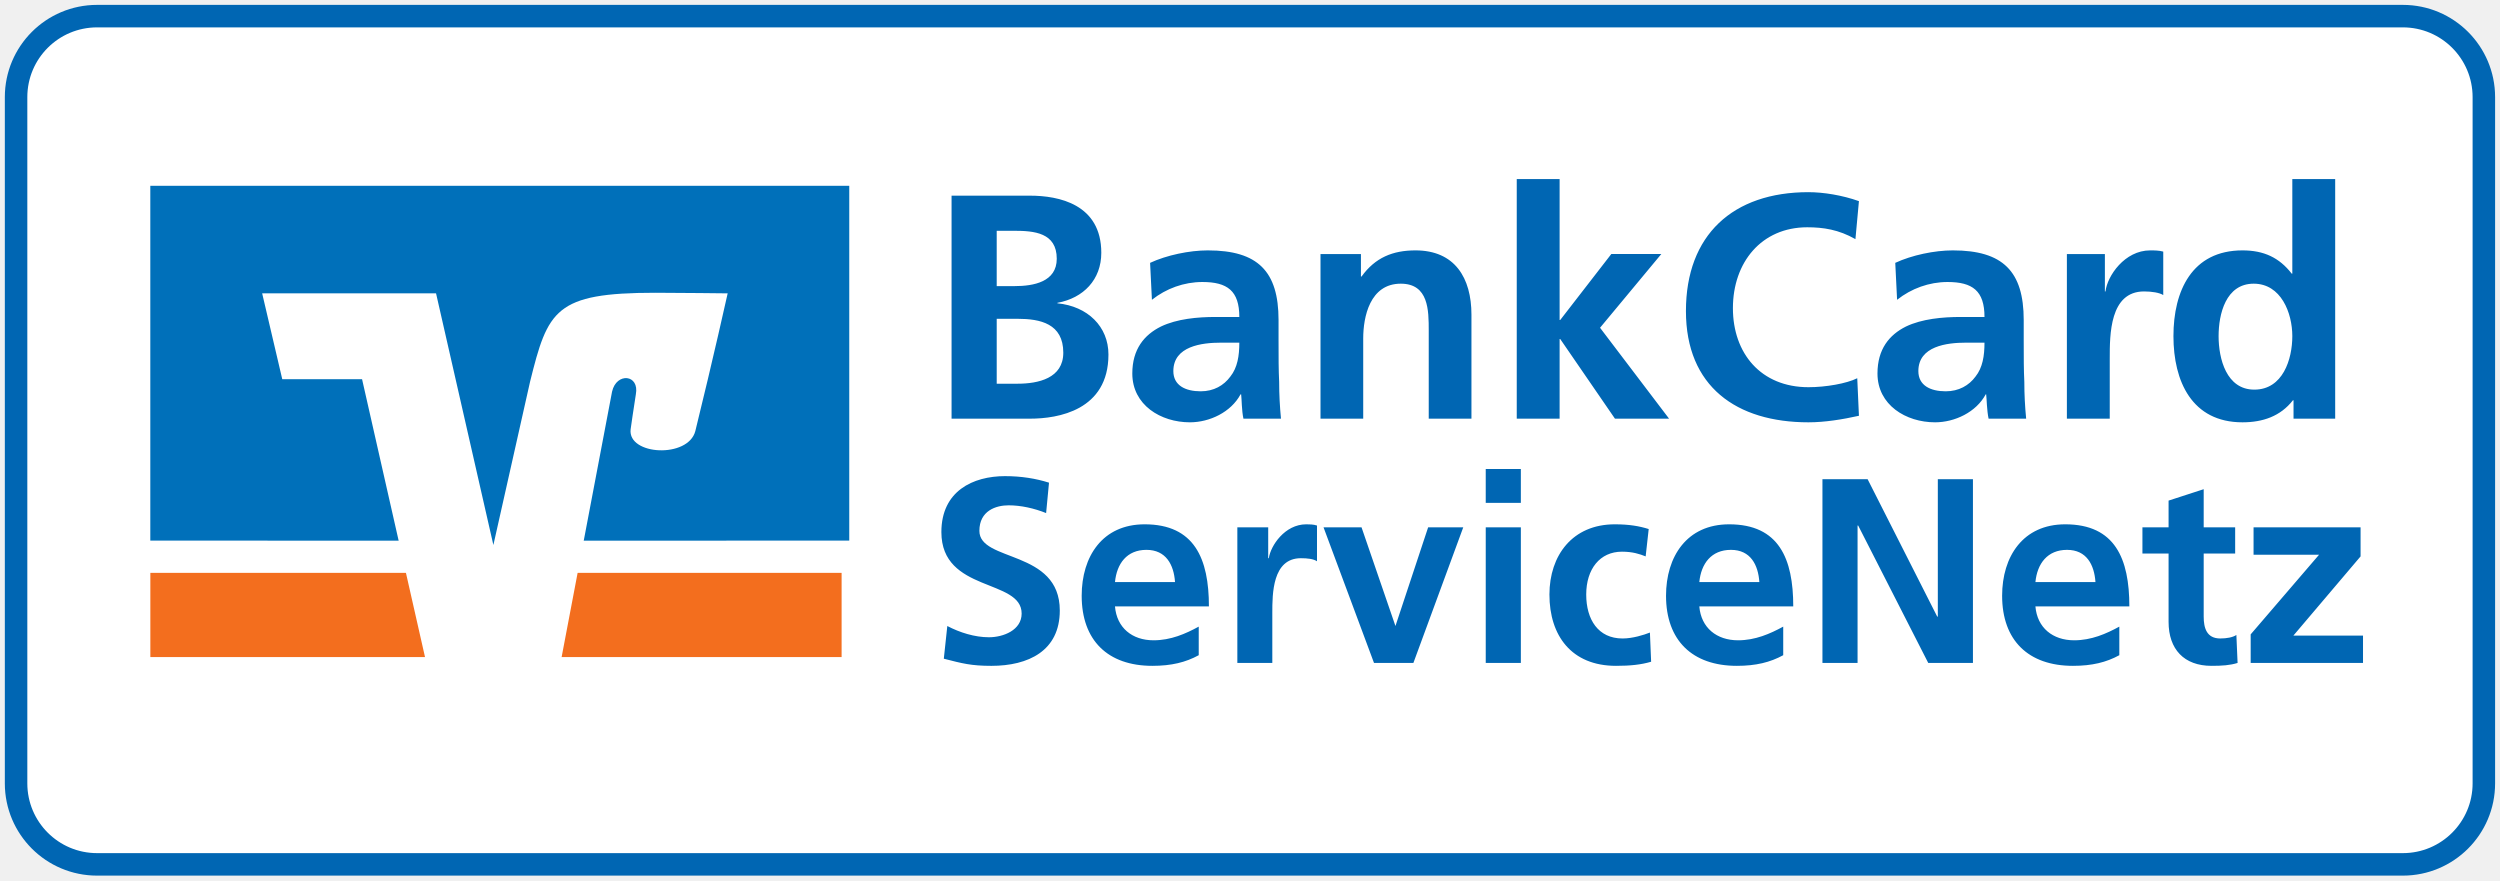
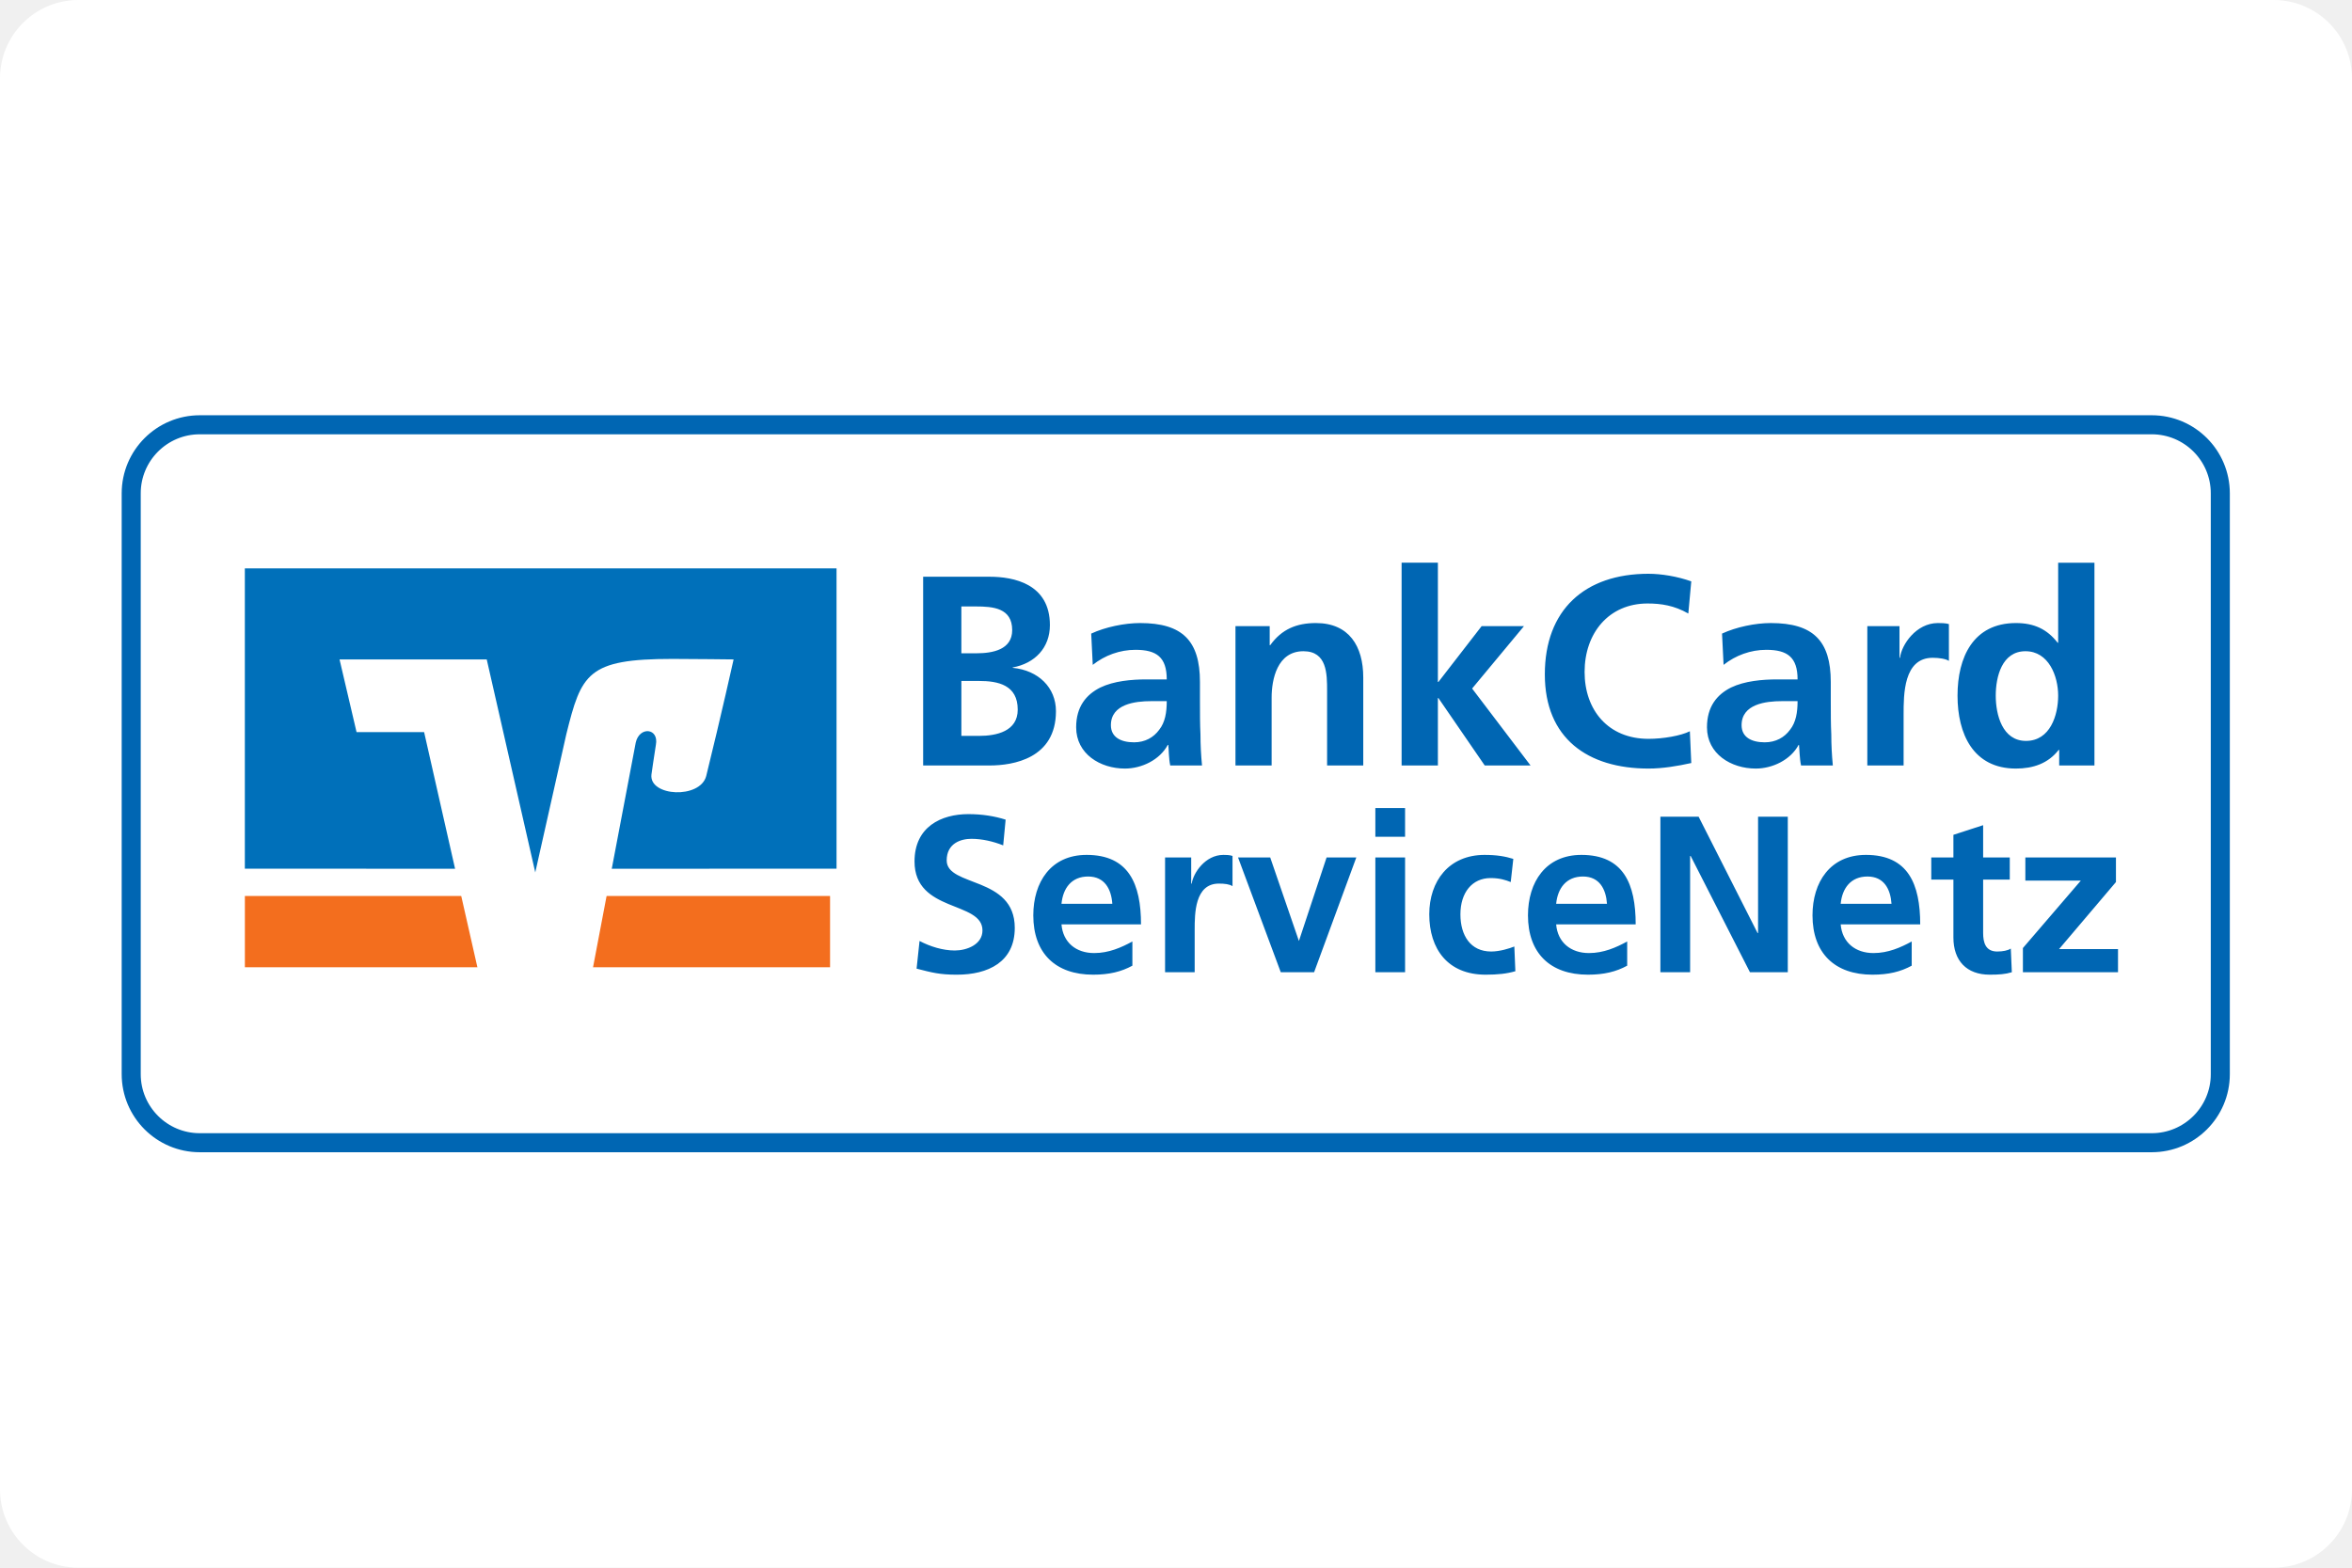
- <svg xmlns="http://www.w3.org/2000/svg" version="1.1" viewBox="0 0 513.938 181" width="513.938" height="181" id="svg9364">
-   <defs id="defs9366" />
-   <g transform="translate(-6.6875,-497.1875)" id="layer1">
-     <path d="m 263.638,500.503 237.018,0 c 9.193,0 16.65,7.457 16.65,16.65 l 0,141.077 c 0,9.193 -7.457,16.651 -16.65,16.651 l -474.013,0 c -9.193,0 -16.65,-7.457 -16.65,-16.651 l 0,-141.077 c 0,-9.193 7.457,-16.65 16.65,-16.65 l 236.994,0 z m 0,0" id="path4600" style="fill:#ffffff;stroke:#0066b3;stroke-width:4.624;stroke-linecap:butt;stroke-linejoin:miter;stroke-miterlimit:10;stroke-opacity:1" />
-     <path d="m 179.701,632.264 0,-97.262 -142.617,0 0,97.262 142.617,0 z m 0,0" id="path4606" style="fill:#ffffff;fill-opacity:1;fill-rule:nonzero;stroke:none" />
-     <path d="m 179.701,617.13 0,-11.907 -141.859,0 0,11.907 141.859,0 z m 0,0" id="path4610" style="fill:#ffffff;fill-opacity:1;fill-rule:nonzero;stroke:none" />
-     <path d="m 179.701,632.264 0,-17.311 -142.104,0 0,17.311 142.104,0 z m 0,0" id="path4612" style="fill:#f36e1e;fill-opacity:1;fill-rule:nonzero;stroke:none" />
-     <path d="m 37.587,535.379 0,72.938 66.5,0.031 3.906,5.125 3.562,-5.125 69.719,-0.031 0,-72.938 -143.688,0 z" id="path4614" style="fill:#0070ba;fill-opacity:1;fill-rule:nonzero;stroke:none" />
-     <path d="m 115.642,575.711 c 3.668,-14.768 5.11,-18.338 25.77,-18.338 4.548,0 14.866,0.122 14.866,0.122 0,0 -3.007,13.545 -6.65,28.313 -1.467,5.648 -13.888,4.988 -13.301,-0.342 0.073,-0.562 0.636,-4.45 1.076,-7.213 0.782,-4.108 -3.985,-4.572 -4.89,-0.563 -1.076,5.697 -10.611,55.844 -10.611,55.844 l -27.555,0 -13.227,-58.387 -16.406,0 -4.132,-17.653 35.746,0 11.785,51.736 7.531,-33.521" id="path4616" style="fill:#ffffff;fill-opacity:1;fill-rule:nonzero;stroke:none" />
-     <path d="m 318.493,534.004 0,49.25 8.812,0 0,-16.375 0.125,0 11.25,16.375 11.125,0 -14.188,-18.688 12.594,-15.156 -10.281,0 -10.5,13.562 -0.125,0 0,-28.969 -8.812,0 z m 159.438,0 0,19.438 -0.125,0 c -2.567,-3.301 -5.724,-4.781 -10.125,-4.781 -10.391,0 -14.188,8.334 -14.188,17.625 0,9.291 3.796,17.719 14.188,17.719 4.156,0 7.808,-1.231 10.375,-4.531 l 0.125,0 0,3.781 8.562,0 0,-49.25 -8.812,0 z m -99.469,2.688 c -15.526,0 -25.188,8.789 -25.188,24.438 0,15.526 10.395,22.875 25.188,22.875 3.423,0 7.074,-0.61 10.375,-1.344 l -0.344,-7.719 c -2.2,1.1 -6.486,1.844 -10.031,1.844 -9.78,0 -15.531,-6.959 -15.531,-16.25 0,-9.413 5.868,-16.625 15.281,-16.625 3.301,0 6.483,0.481 9.906,2.438 l 0.719,-7.812 c -3.423,-1.222 -7.319,-1.844 -10.375,-1.844 z m -176.156,0.719 0,45.844 16.125,0 c 5.746,0 16.125,-1.696 16.125,-13.188 0,-5.746 -4.265,-9.92 -10.5,-10.531 l 0,-0.094 c 5.379,-0.978 9.031,-4.78 9.031,-10.281 0,-10.024 -8.788,-11.75 -14.656,-11.75 l -16.125,0 z m 9.281,7.219 3.531,0 c 4.156,0 8.812,0.371 8.812,5.75 0,4.768 -4.776,5.625 -8.688,5.625 l -3.656,0 0,-11.375 z m 43.406,4.031 c -3.79,0 -8.452,0.973 -11.875,2.562 l 0.375,7.594 c 2.934,-2.323 6.585,-3.656 10.375,-3.656 5.134,0 7.594,1.808 7.594,7.188 l -4.906,0 c -3.668,0 -7.918,0.38 -11.219,1.969 -3.423,1.711 -5.875,4.644 -5.875,9.656 0,6.479 5.853,10.031 11.844,10.031 4.034,0 8.45,-2.082 10.406,-5.75 l 0.125,0 c 0.122,0.978 0.102,3.288 0.469,5 l 7.719,0 c -0.245,-2.567 -0.375,-4.995 -0.375,-7.562 -0.122,-2.445 -0.125,-5.015 -0.125,-8.438 l 0,-4.281 c 0,-10.024 -4.262,-14.312 -14.531,-14.312 z m 42.688,0 c -4.646,0 -8.282,1.463 -11.094,5.375 l -0.125,0 0,-4.625 -8.312,0 0,33.844 8.781,0 0,-16.5 c 0,-4.401 1.362,-11.25 7.719,-11.25 5.746,0 5.75,5.5 5.75,9.656 l 0,18.094 8.781,0 0,-21.375 c 0,-7.58 -3.432,-13.219 -11.5,-13.219 z m 110.469,0 c -3.79,0 -8.421,0.973 -11.844,2.562 l 0.375,7.594 c 2.934,-2.323 6.585,-3.656 10.375,-3.656 5.134,0 7.594,1.808 7.594,7.188 l -4.906,0 c -3.668,0 -7.949,0.38 -11.25,1.969 -3.423,1.711 -5.844,4.644 -5.844,9.656 0,6.479 5.854,10.031 11.844,10.031 4.034,0 8.45,-2.082 10.406,-5.75 l 0.094,0 c 0.122,0.978 0.133,3.288 0.5,5 l 7.719,0 c -0.245,-2.567 -0.375,-4.995 -0.375,-7.562 -0.122,-2.445 -0.125,-5.015 -0.125,-8.438 l 0,-4.281 c 0,-10.024 -4.294,-14.312 -14.562,-14.312 z m 40.562,0 c -5.257,0 -8.821,5.259 -9.188,8.438 l -0.125,0 0,-7.688 -7.812,0 0,33.844 8.812,0 0,-12.344 c 0,-4.89 -0.028,-13.812 7.062,-13.812 1.589,0 3.204,0.261 3.938,0.75 l 0,-8.938 c -0.856,-0.245 -1.832,-0.25 -2.688,-0.25 z m 21.281,6.844 c 5.623,0 7.938,6.013 7.938,10.781 0,4.768 -1.944,11 -7.812,11 -5.746,0 -7.344,-6.355 -7.344,-11 0,-4.523 1.473,-10.781 7.219,-10.781 z m -258.406,7.219 4.281,0 c 4.646,0 9.406,0.979 9.406,6.969 0,5.257 -5.127,6.375 -9.406,6.375 l -4.281,0 0,-13.344 z m 46.094,4.906 3.781,0 c 0,2.69 -0.377,5.135 -1.844,6.969 -1.345,1.834 -3.404,3.031 -6.094,3.031 -3.178,0 -5.625,-1.222 -5.625,-4.156 0,-5.134 5.869,-5.844 9.781,-5.844 z m 153.156,0 3.812,0 c 0,2.69 -0.377,5.135 -1.844,6.969 -1.345,1.834 -3.435,3.031 -6.125,3.031 -3.178,0 -5.625,-1.222 -5.625,-4.156 0,-5.134 5.869,-5.844 9.781,-5.844 z m -98.719,25.969 0,6.969 7.219,0 0,-6.969 -7.219,0 z m -98.812,1.469 c -6.602,0 -13.094,3.065 -13.094,11.5 0,12.469 16.5,9.537 16.5,16.75 0,3.423 -3.785,4.875 -6.719,4.875 -2.934,0 -5.995,-0.968 -8.562,-2.312 l -0.719,6.719 c 3.79,0.978 5.625,1.469 9.781,1.469 7.58,0 14.062,-3.062 14.062,-11.375 0,-12.592 -16.531,-9.896 -16.531,-16.375 0,-4.156 3.433,-5.25 6,-5.25 2.567,0 5.274,0.616 7.719,1.594 l 0.594,-6.25 c -2.69,-0.856 -5.731,-1.344 -9.031,-1.344 z m 168.031,0.625 0,37.781 7.219,0 0,-28.25 0.125,0 14.406,28.25 9.188,0 0,-37.781 -7.219,0 0,28.25 -0.125,0 -14.312,-28.25 -9.281,0 z m 78.375,2.062 -7.219,2.344 0,5.5 -5.375,0 0,5.375 5.375,0 0,14.062 c 0,5.624 3.189,9.031 8.812,9.031 2.2,0 3.786,-0.104 5.375,-0.594 l -0.25,-5.75 c -0.733,0.489 -1.968,0.719 -3.312,0.719 -2.812,0 -3.406,-2.177 -3.406,-4.5 l 0,-12.969 6.469,0 0,-5.375 -6.469,0 0,-7.844 z m -217.719,7.219 c -8.68,0 -12.938,6.619 -12.938,14.688 0,9.169 5.363,14.406 14.531,14.406 3.912,0 6.842,-0.72 9.531,-2.188 l 0,-5.875 c -2.69,1.467 -5.736,2.812 -9.281,2.812 -4.401,0 -7.571,-2.568 -7.938,-6.969 l 19.312,0 c 0,-9.78 -2.95,-16.875 -13.219,-16.875 z m 33.219,0 c -4.401,0 -7.321,4.401 -7.688,6.969 l -0.125,0 0,-6.344 -6.344,0 0,27.875 7.188,0 0,-10.281 c 0,-3.912 0.007,-11.25 5.875,-11.25 1.345,0 2.579,0.135 3.312,0.625 l 0,-7.344 c -0.734,-0.245 -1.608,-0.25 -2.219,-0.25 z m 63.438,0 c -8.68,0 -13.438,6.369 -13.438,14.438 0,8.435 4.519,14.656 13.688,14.656 2.934,0 5.141,-0.233 7.219,-0.844 l -0.25,-6 c -1.222,0.489 -3.547,1.219 -5.625,1.219 -5.012,0 -7.469,-3.897 -7.469,-9.031 0,-5.257 2.82,-8.812 7.344,-8.812 2.2,0 3.652,0.48 4.875,0.969 l 0.625,-5.625 c -1.956,-0.612 -4.035,-0.969 -6.969,-0.969 z m 23.5,0 c -8.68,0 -12.969,6.619 -12.969,14.688 0,9.169 5.394,14.406 14.562,14.406 3.912,0 6.842,-0.72 9.531,-2.188 l 0,-5.875 c -2.69,1.467 -5.736,2.812 -9.281,2.812 -4.401,0 -7.602,-2.568 -7.969,-6.969 l 19.312,0 c 0,-9.78 -2.919,-16.875 -13.188,-16.875 z m 69.094,0 c -8.68,0 -12.969,6.619 -12.969,14.688 0,9.169 5.394,14.406 14.562,14.406 3.912,0 6.842,-0.72 9.531,-2.188 l 0,-5.875 c -2.689,1.467 -5.736,2.812 -9.281,2.812 -4.401,0 -7.602,-2.568 -7.969,-6.969 l 19.312,0 c 0,-9.78 -2.919,-16.875 -13.188,-16.875 z m -152.469,0.625 10.375,27.875 8.094,0 10.25,-27.875 -7.219,0 -6.719,20.281 -6.969,-20.281 -7.812,0 z m 33.344,0 0,27.875 7.219,0 0,-27.875 -7.219,0 z m 157.844,0 0,5.625 13.469,0 -14.062,16.375 0,5.875 23.094,0 0,-5.625 -14.312,0 13.812,-16.281 0,-5.969 -22,0 z m -227.594,4.625 c 4.034,0 5.631,3.08 5.875,6.625 l -12.344,0 c 0.367,-3.79 2.434,-6.625 6.469,-6.625 z m 120.156,0 c 4.034,0 5.599,3.08 5.844,6.625 l -12.344,0 c 0.367,-3.79 2.466,-6.625 6.5,-6.625 z m 69.094,0 c 4.034,0 5.599,3.08 5.844,6.625 l -12.344,0 c 0.367,-3.79 2.466,-6.625 6.5,-6.625 z" id="path4622" style="fill:#0066b3;fill-opacity:1;fill-rule:nonzero;stroke:none" />
+ <svg xmlns="http://www.w3.org/2000/svg" width="120" height="80" viewBox="0 0 120 80" fill="none">
+   <rect width="120" height="80" rx="4" fill="white" />
+   <g transform="translate(6.00,20.98) scale(0.2101)">
+     <defs id="defs9366" />
+     <g transform="translate(-6.6875,-497.1875)" id="layer1">
+       <path d="m 263.638,500.503 237.018,0 c 9.193,0 16.65,7.457 16.65,16.65 l 0,141.077 c 0,9.193 -7.457,16.651 -16.65,16.651 l -474.013,0 c -9.193,0 -16.65,-7.457 -16.65,-16.651 l 0,-141.077 c 0,-9.193 7.457,-16.65 16.65,-16.65 l 236.994,0 z m 0,0" id="path4600" style="fill:#ffffff;stroke:#0066b3;stroke-width:4.624;stroke-linecap:butt;stroke-linejoin:miter;stroke-miterlimit:10;stroke-opacity:1" />
+       <path d="m 179.701,632.264 0,-97.262 -142.617,0 0,97.262 142.617,0 z m 0,0" id="path4606" style="fill:#ffffff;fill-opacity:1;fill-rule:nonzero;stroke:none" />
+       <path d="m 179.701,617.13 0,-11.907 -141.859,0 0,11.907 141.859,0 z m 0,0" id="path4610" style="fill:#ffffff;fill-opacity:1;fill-rule:nonzero;stroke:none" />
+       <path d="m 179.701,632.264 0,-17.311 -142.104,0 0,17.311 142.104,0 z m 0,0" id="path4612" style="fill:#f36e1e;fill-opacity:1;fill-rule:nonzero;stroke:none" />
+       <path d="m 37.587,535.379 0,72.938 66.5,0.031 3.906,5.125 3.562,-5.125 69.719,-0.031 0,-72.938 -143.688,0 z" id="path4614" style="fill:#0070ba;fill-opacity:1;fill-rule:nonzero;stroke:none" />
+       <path d="m 115.642,575.711 c 3.668,-14.768 5.11,-18.338 25.77,-18.338 4.548,0 14.866,0.122 14.866,0.122 0,0 -3.007,13.545 -6.65,28.313 -1.467,5.648 -13.888,4.988 -13.301,-0.342 0.073,-0.562 0.636,-4.45 1.076,-7.213 0.782,-4.108 -3.985,-4.572 -4.89,-0.563 -1.076,5.697 -10.611,55.844 -10.611,55.844 l -27.555,0 -13.227,-58.387 -16.406,0 -4.132,-17.653 35.746,0 11.785,51.736 7.531,-33.521" id="path4616" style="fill:#ffffff;fill-opacity:1;fill-rule:nonzero;stroke:none" />
+       <path d="m 318.493,534.004 0,49.25 8.812,0 0,-16.375 0.125,0 11.25,16.375 11.125,0 -14.188,-18.688 12.594,-15.156 -10.281,0 -10.5,13.562 -0.125,0 0,-28.969 -8.812,0 z m 159.438,0 0,19.438 -0.125,0 c -2.567,-3.301 -5.724,-4.781 -10.125,-4.781 -10.391,0 -14.188,8.334 -14.188,17.625 0,9.291 3.796,17.719 14.188,17.719 4.156,0 7.808,-1.231 10.375,-4.531 l 0.125,0 0,3.781 8.562,0 0,-49.25 -8.812,0 z m -99.469,2.688 c -15.526,0 -25.188,8.789 -25.188,24.438 0,15.526 10.395,22.875 25.188,22.875 3.423,0 7.074,-0.61 10.375,-1.344 l -0.344,-7.719 c -2.2,1.1 -6.486,1.844 -10.031,1.844 -9.78,0 -15.531,-6.959 -15.531,-16.25 0,-9.413 5.868,-16.625 15.281,-16.625 3.301,0 6.483,0.481 9.906,2.438 l 0.719,-7.812 c -3.423,-1.222 -7.319,-1.844 -10.375,-1.844 z m -176.156,0.719 0,45.844 16.125,0 c 5.746,0 16.125,-1.696 16.125,-13.188 0,-5.746 -4.265,-9.92 -10.5,-10.531 l 0,-0.094 c 5.379,-0.978 9.031,-4.78 9.031,-10.281 0,-10.024 -8.788,-11.75 -14.656,-11.75 l -16.125,0 z m 9.281,7.219 3.531,0 c 4.156,0 8.812,0.371 8.812,5.75 0,4.768 -4.776,5.625 -8.688,5.625 l -3.656,0 0,-11.375 z m 43.406,4.031 c -3.79,0 -8.452,0.973 -11.875,2.562 l 0.375,7.594 c 2.934,-2.323 6.585,-3.656 10.375,-3.656 5.134,0 7.594,1.808 7.594,7.188 l -4.906,0 c -3.668,0 -7.918,0.38 -11.219,1.969 -3.423,1.711 -5.875,4.644 -5.875,9.656 0,6.479 5.853,10.031 11.844,10.031 4.034,0 8.45,-2.082 10.406,-5.75 l 0.125,0 c 0.122,0.978 0.102,3.288 0.469,5 l 7.719,0 c -0.245,-2.567 -0.375,-4.995 -0.375,-7.562 -0.122,-2.445 -0.125,-5.015 -0.125,-8.438 l 0,-4.281 c 0,-10.024 -4.262,-14.312 -14.531,-14.312 z m 42.688,0 c -4.646,0 -8.282,1.463 -11.094,5.375 l -0.125,0 0,-4.625 -8.312,0 0,33.844 8.781,0 0,-16.5 c 0,-4.401 1.362,-11.25 7.719,-11.25 5.746,0 5.75,5.5 5.75,9.656 l 0,18.094 8.781,0 0,-21.375 c 0,-7.58 -3.432,-13.219 -11.5,-13.219 z m 110.469,0 c -3.79,0 -8.421,0.973 -11.844,2.562 l 0.375,7.594 c 2.934,-2.323 6.585,-3.656 10.375,-3.656 5.134,0 7.594,1.808 7.594,7.188 l -4.906,0 c -3.668,0 -7.949,0.38 -11.25,1.969 -3.423,1.711 -5.844,4.644 -5.844,9.656 0,6.479 5.854,10.031 11.844,10.031 4.034,0 8.45,-2.082 10.406,-5.75 l 0.094,0 c 0.122,0.978 0.133,3.288 0.5,5 l 7.719,0 c -0.245,-2.567 -0.375,-4.995 -0.375,-7.562 -0.122,-2.445 -0.125,-5.015 -0.125,-8.438 l 0,-4.281 c 0,-10.024 -4.294,-14.312 -14.562,-14.312 z m 40.562,0 c -5.257,0 -8.821,5.259 -9.188,8.438 l -0.125,0 0,-7.688 -7.812,0 0,33.844 8.812,0 0,-12.344 c 0,-4.89 -0.028,-13.812 7.062,-13.812 1.589,0 3.204,0.261 3.938,0.75 l 0,-8.938 c -0.856,-0.245 -1.832,-0.25 -2.688,-0.25 z m 21.281,6.844 c 5.623,0 7.938,6.013 7.938,10.781 0,4.768 -1.944,11 -7.812,11 -5.746,0 -7.344,-6.355 -7.344,-11 0,-4.523 1.473,-10.781 7.219,-10.781 z m -258.406,7.219 4.281,0 c 4.646,0 9.406,0.979 9.406,6.969 0,5.257 -5.127,6.375 -9.406,6.375 l -4.281,0 0,-13.344 z m 46.094,4.906 3.781,0 c 0,2.69 -0.377,5.135 -1.844,6.969 -1.345,1.834 -3.404,3.031 -6.094,3.031 -3.178,0 -5.625,-1.222 -5.625,-4.156 0,-5.134 5.869,-5.844 9.781,-5.844 z m 153.156,0 3.812,0 c 0,2.69 -0.377,5.135 -1.844,6.969 -1.345,1.834 -3.435,3.031 -6.125,3.031 -3.178,0 -5.625,-1.222 -5.625,-4.156 0,-5.134 5.869,-5.844 9.781,-5.844 z m -98.719,25.969 0,6.969 7.219,0 0,-6.969 -7.219,0 z m -98.812,1.469 c -6.602,0 -13.094,3.065 -13.094,11.5 0,12.469 16.5,9.537 16.5,16.75 0,3.423 -3.785,4.875 -6.719,4.875 -2.934,0 -5.995,-0.968 -8.562,-2.312 l -0.719,6.719 c 3.79,0.978 5.625,1.469 9.781,1.469 7.58,0 14.062,-3.062 14.062,-11.375 0,-12.592 -16.531,-9.896 -16.531,-16.375 0,-4.156 3.433,-5.25 6,-5.25 2.567,0 5.274,0.616 7.719,1.594 l 0.594,-6.25 c -2.69,-0.856 -5.731,-1.344 -9.031,-1.344 z m 168.031,0.625 0,37.781 7.219,0 0,-28.25 0.125,0 14.406,28.25 9.188,0 0,-37.781 -7.219,0 0,28.25 -0.125,0 -14.312,-28.25 -9.281,0 z m 78.375,2.062 -7.219,2.344 0,5.5 -5.375,0 0,5.375 5.375,0 0,14.062 c 0,5.624 3.189,9.031 8.812,9.031 2.2,0 3.786,-0.104 5.375,-0.594 l -0.25,-5.75 c -0.733,0.489 -1.968,0.719 -3.312,0.719 -2.812,0 -3.406,-2.177 -3.406,-4.5 l 0,-12.969 6.469,0 0,-5.375 -6.469,0 0,-7.844 z m -217.719,7.219 c -8.68,0 -12.938,6.619 -12.938,14.688 0,9.169 5.363,14.406 14.531,14.406 3.912,0 6.842,-0.72 9.531,-2.188 l 0,-5.875 c -2.69,1.467 -5.736,2.812 -9.281,2.812 -4.401,0 -7.571,-2.568 -7.938,-6.969 l 19.312,0 c 0,-9.78 -2.95,-16.875 -13.219,-16.875 z m 33.219,0 c -4.401,0 -7.321,4.401 -7.688,6.969 l -0.125,0 0,-6.344 -6.344,0 0,27.875 7.188,0 0,-10.281 c 0,-3.912 0.007,-11.25 5.875,-11.25 1.345,0 2.579,0.135 3.312,0.625 l 0,-7.344 c -0.734,-0.245 -1.608,-0.25 -2.219,-0.25 z m 63.438,0 c -8.68,0 -13.438,6.369 -13.438,14.438 0,8.435 4.519,14.656 13.688,14.656 2.934,0 5.141,-0.233 7.219,-0.844 l -0.25,-6 c -1.222,0.489 -3.547,1.219 -5.625,1.219 -5.012,0 -7.469,-3.897 -7.469,-9.031 0,-5.257 2.82,-8.812 7.344,-8.812 2.2,0 3.652,0.48 4.875,0.969 l 0.625,-5.625 c -1.956,-0.612 -4.035,-0.969 -6.969,-0.969 z m 23.5,0 c -8.68,0 -12.969,6.619 -12.969,14.688 0,9.169 5.394,14.406 14.562,14.406 3.912,0 6.842,-0.72 9.531,-2.188 l 0,-5.875 c -2.69,1.467 -5.736,2.812 -9.281,2.812 -4.401,0 -7.602,-2.568 -7.969,-6.969 l 19.312,0 c 0,-9.78 -2.919,-16.875 -13.188,-16.875 z m 69.094,0 c -8.68,0 -12.969,6.619 -12.969,14.688 0,9.169 5.394,14.406 14.562,14.406 3.912,0 6.842,-0.72 9.531,-2.188 l 0,-5.875 c -2.689,1.467 -5.736,2.812 -9.281,2.812 -4.401,0 -7.602,-2.568 -7.969,-6.969 l 19.312,0 c 0,-9.78 -2.919,-16.875 -13.188,-16.875 z m -152.469,0.625 10.375,27.875 8.094,0 10.25,-27.875 -7.219,0 -6.719,20.281 -6.969,-20.281 -7.812,0 z m 33.344,0 0,27.875 7.219,0 0,-27.875 -7.219,0 z m 157.844,0 0,5.625 13.469,0 -14.062,16.375 0,5.875 23.094,0 0,-5.625 -14.312,0 13.812,-16.281 0,-5.969 -22,0 z m -227.594,4.625 c 4.034,0 5.631,3.08 5.875,6.625 l -12.344,0 c 0.367,-3.79 2.434,-6.625 6.469,-6.625 z m 120.156,0 c 4.034,0 5.599,3.08 5.844,6.625 l -12.344,0 c 0.367,-3.79 2.466,-6.625 6.5,-6.625 z m 69.094,0 c 4.034,0 5.599,3.08 5.844,6.625 l -12.344,0 c 0.367,-3.79 2.466,-6.625 6.5,-6.625 z" id="path4622" style="fill:#0066b3;fill-opacity:1;fill-rule:nonzero;stroke:none" />
+     </g>
  </g>
</svg>
